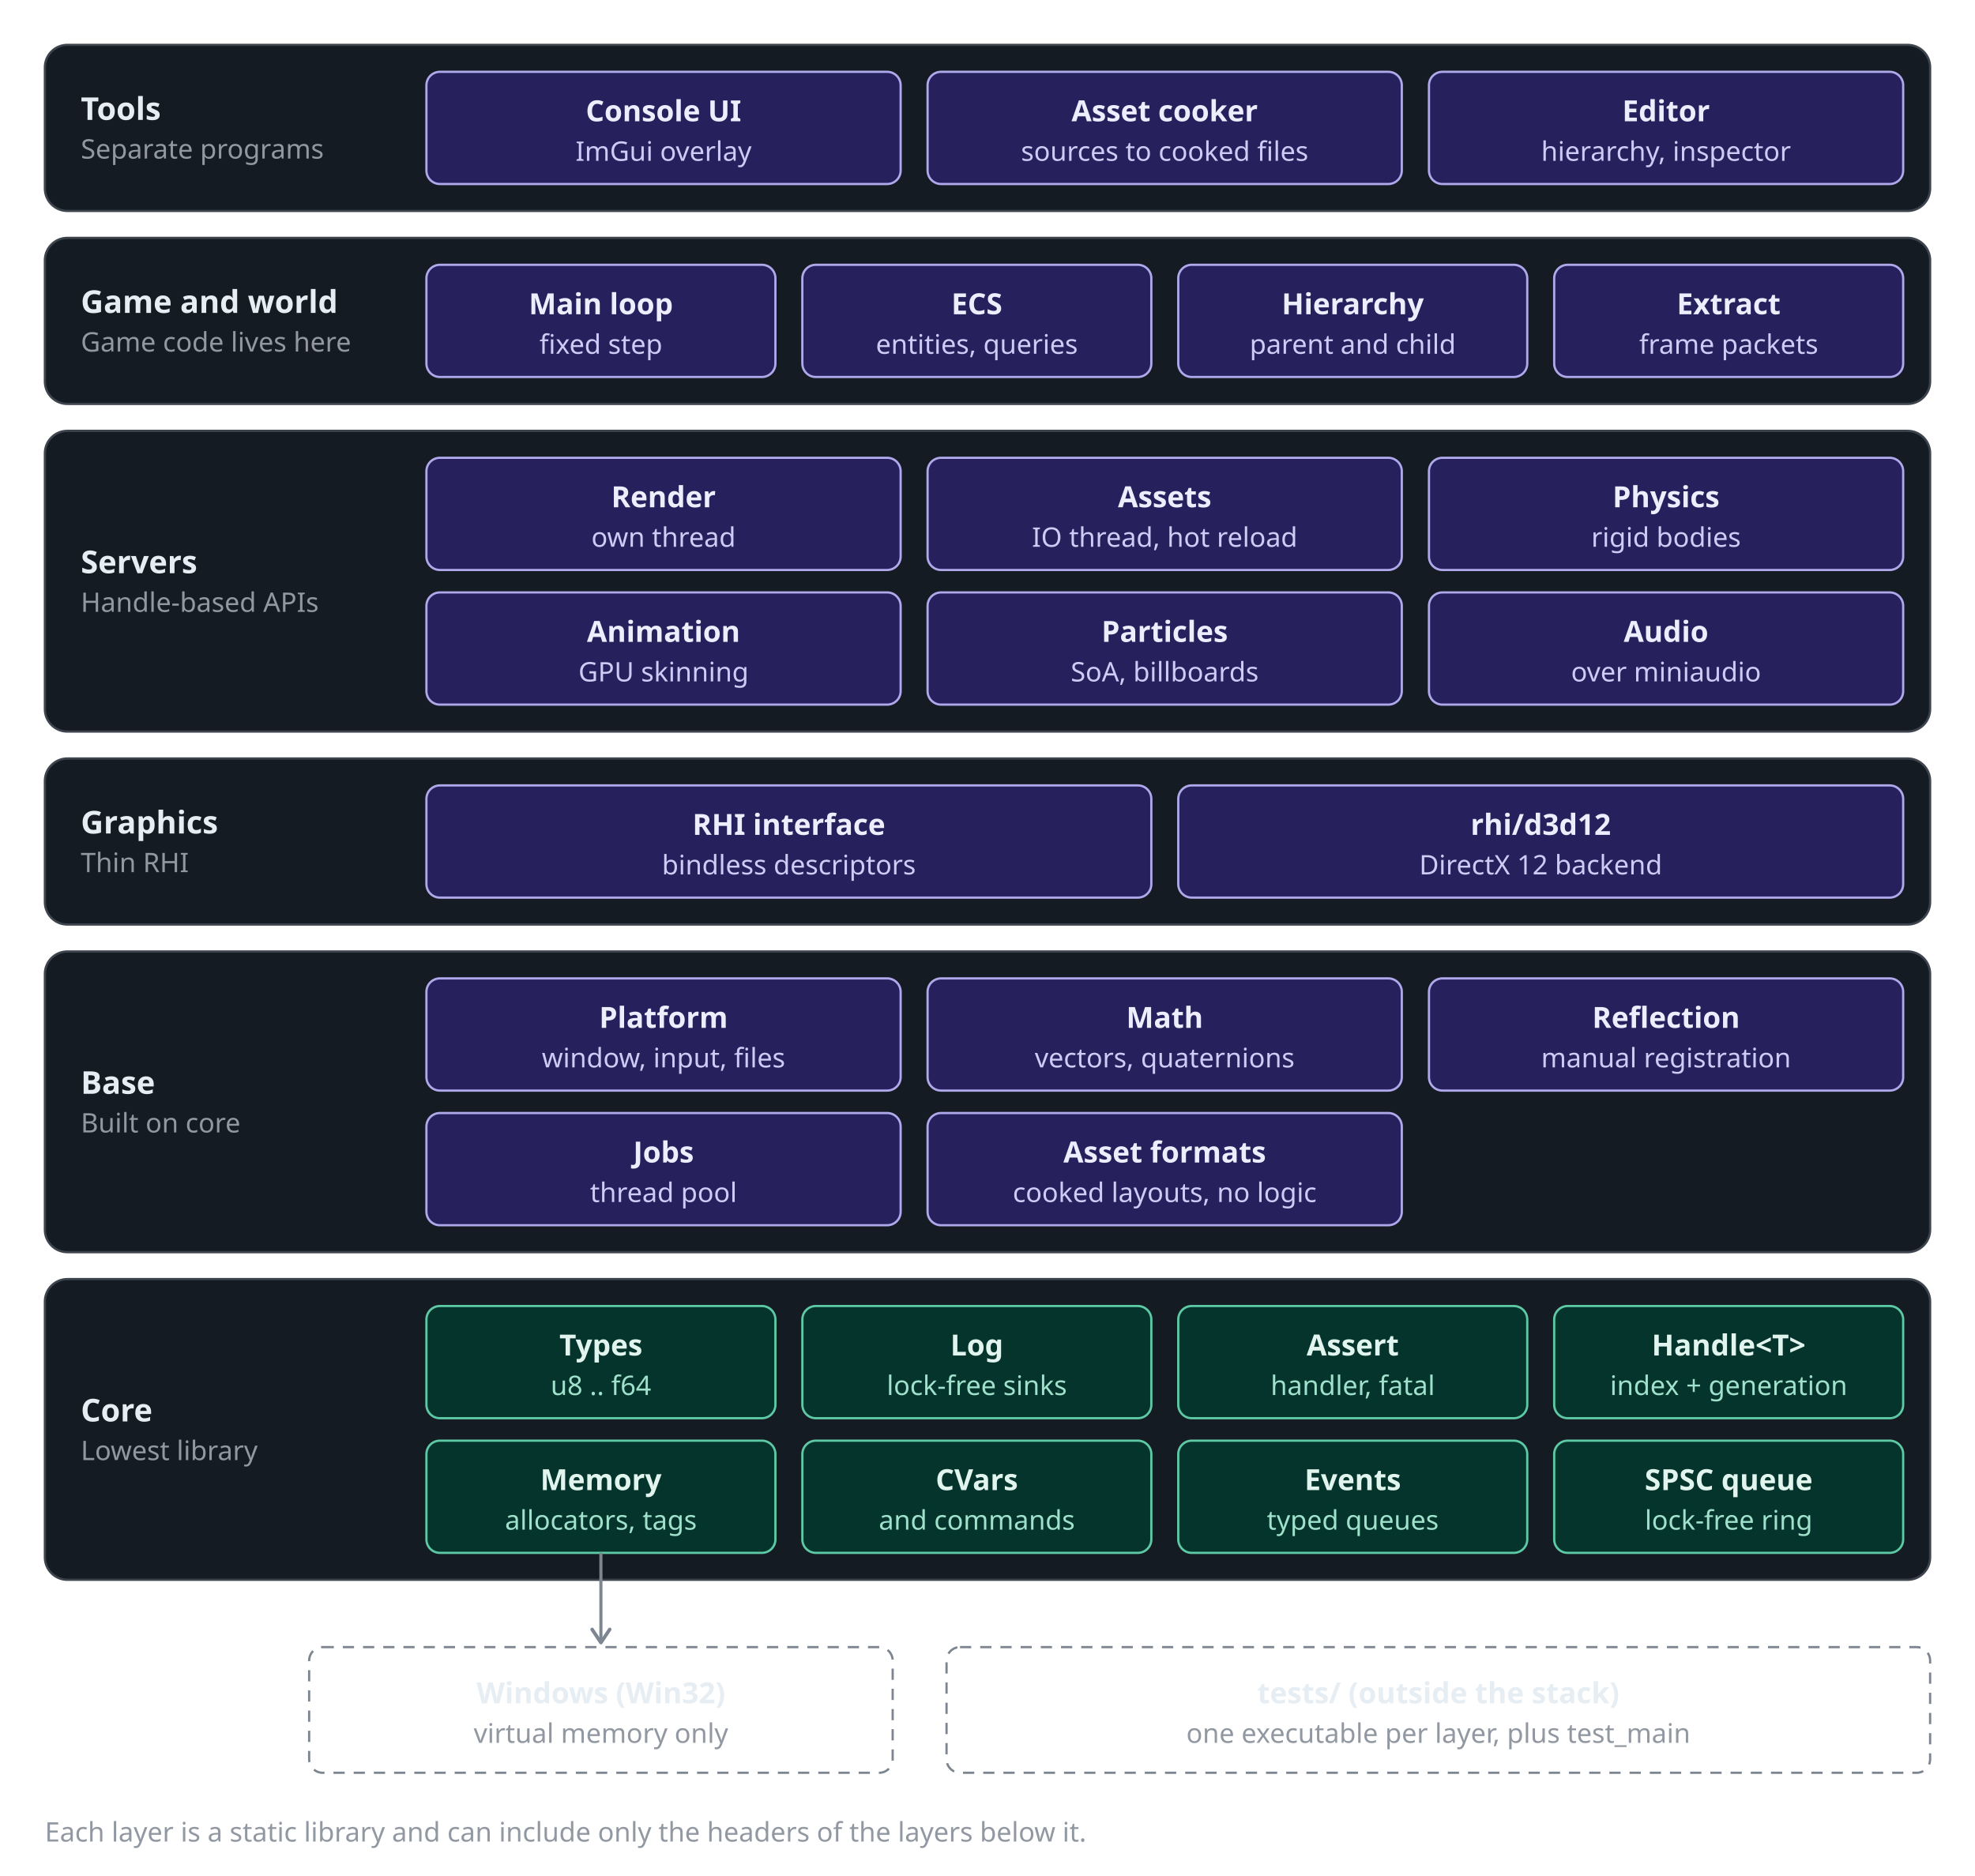
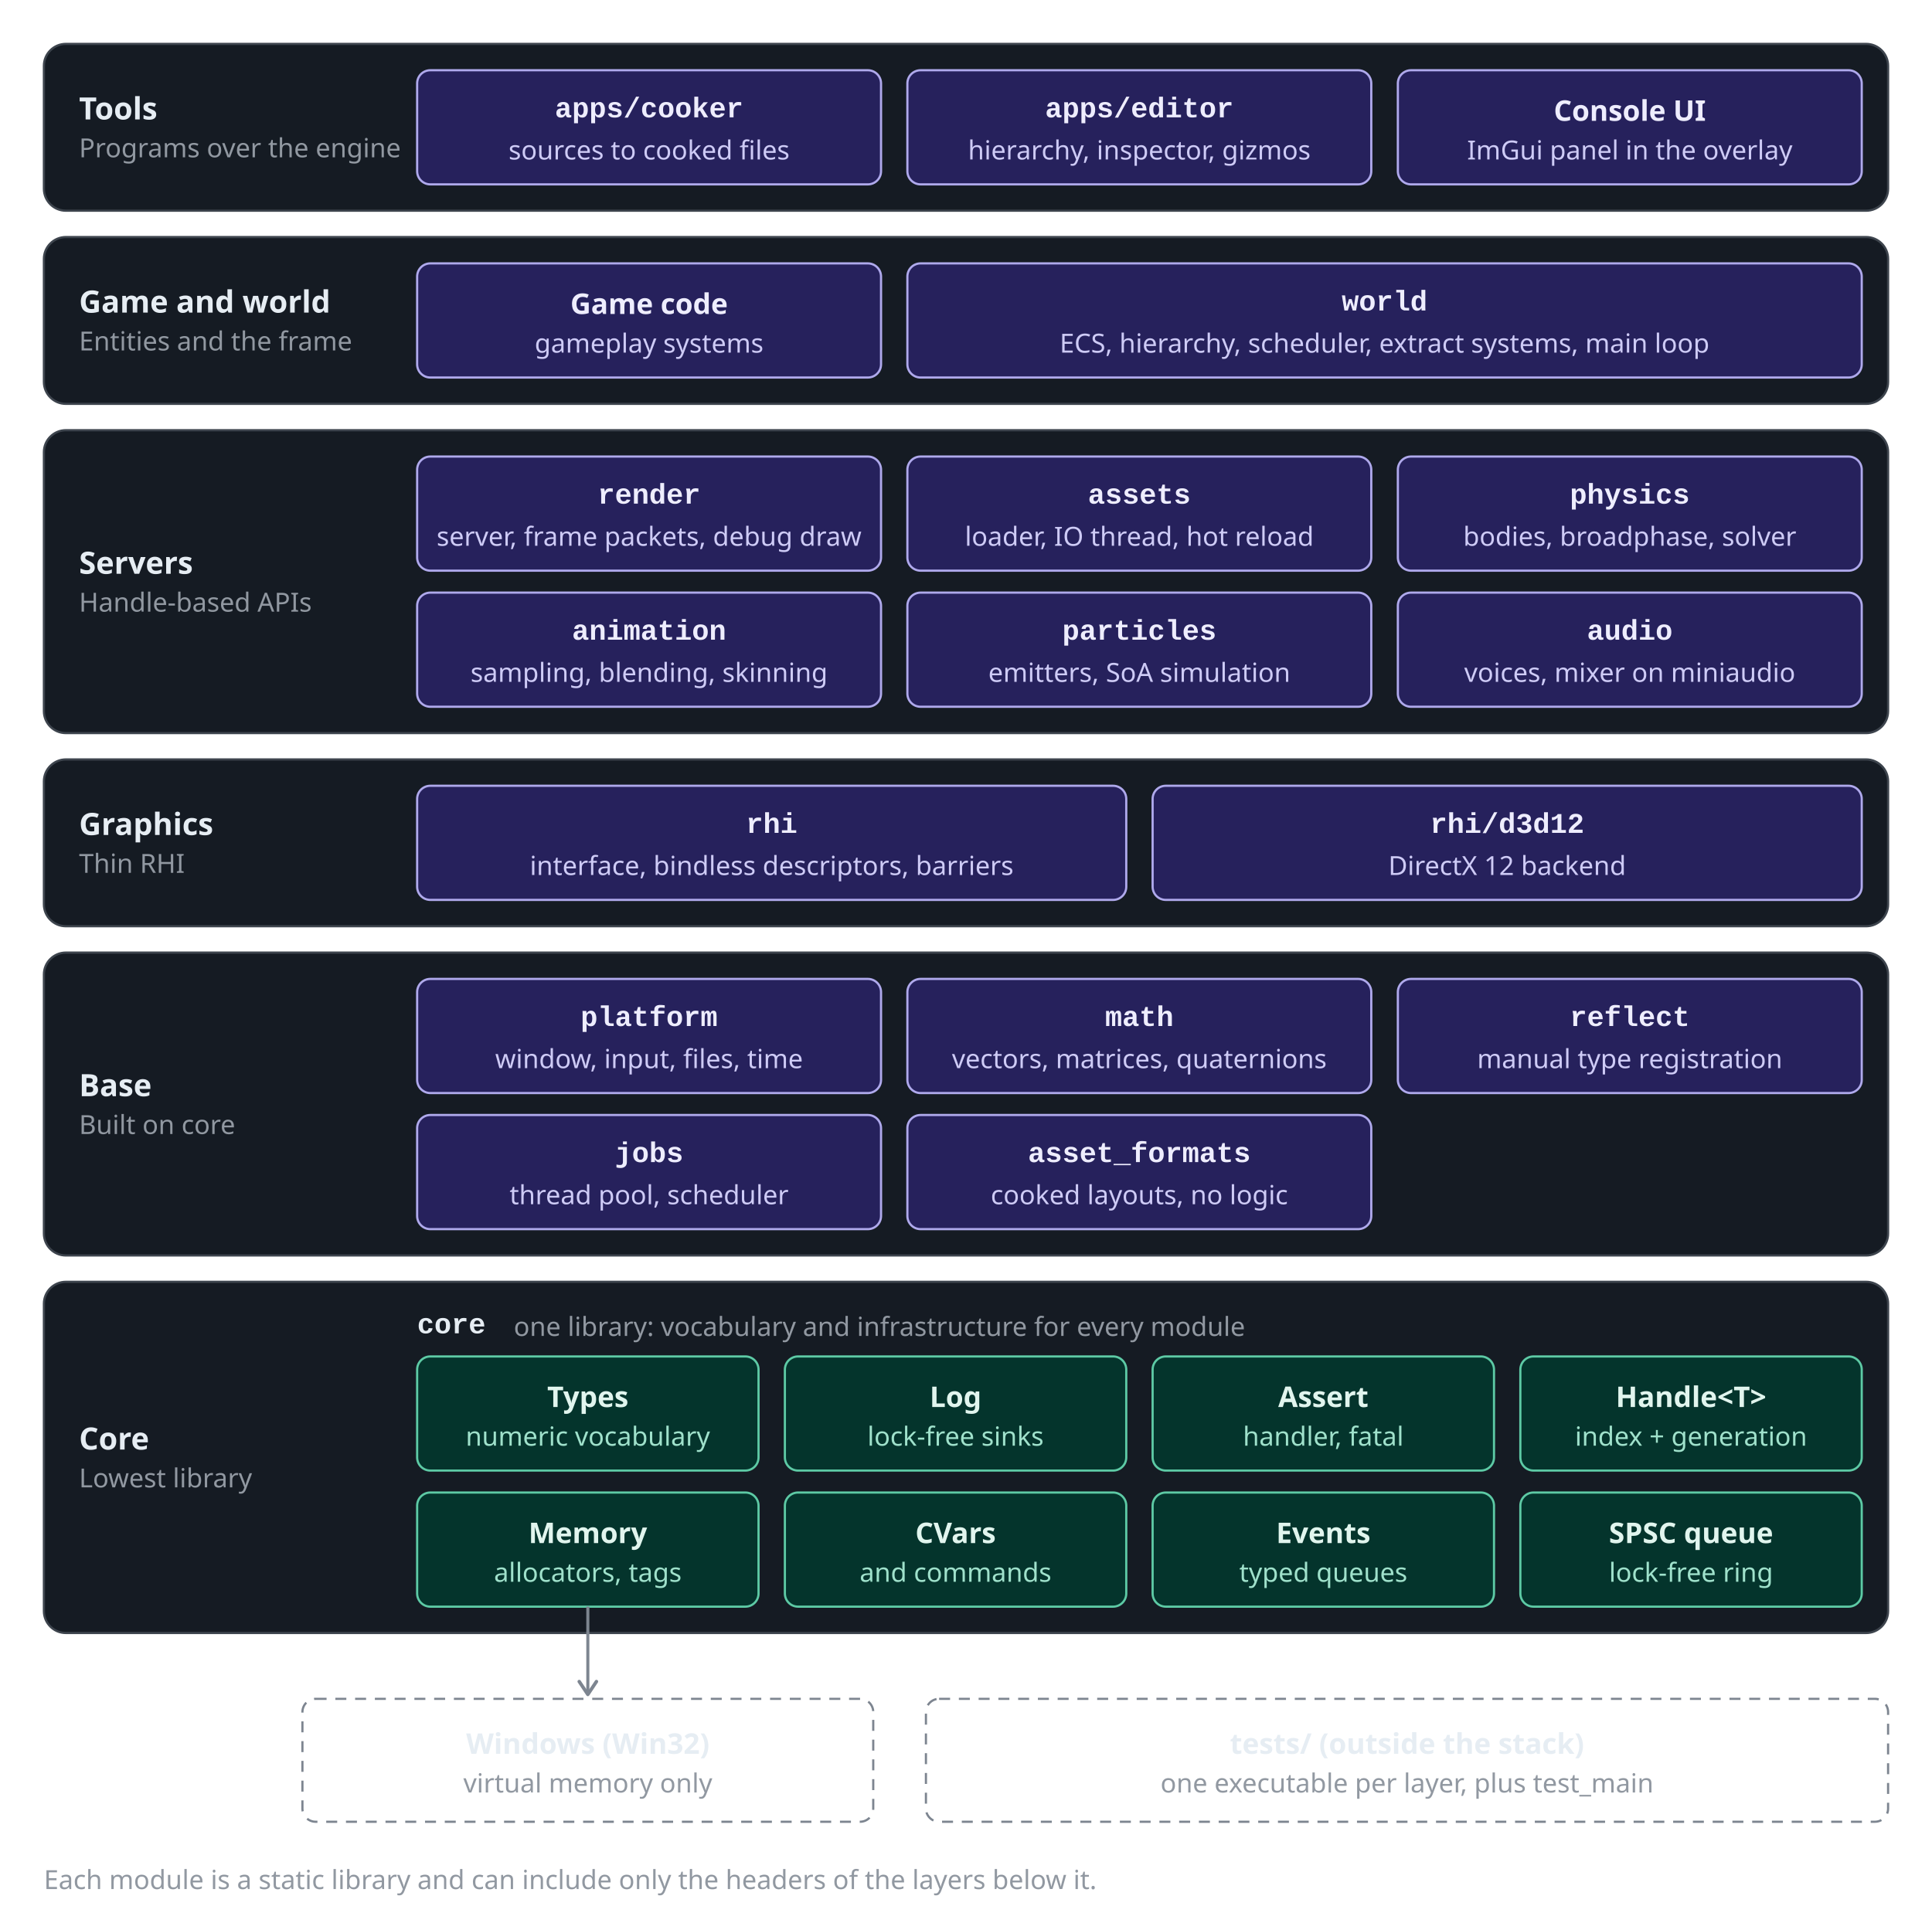
- <svg xmlns="http://www.w3.org/2000/svg" width="880" height="836" viewBox="0 0 880 836" role="img" font-family="-apple-system, BlinkMacSystemFont, 'Segoe UI', 'Noto Sans', Helvetica, Arial, sans-serif">
+ <svg xmlns="http://www.w3.org/2000/svg" width="880" height="876" viewBox="0 0 880 876" role="img" font-family="-apple-system, BlinkMacSystemFont, 'Segoe UI', 'Noto Sans', Helvetica, Arial, sans-serif">
  <defs>
    <marker id="arrow" viewBox="0 0 10 10" refX="8" refY="5" markerWidth="7" markerHeight="7" orient="auto-start-reverse">
      <path d="M2 1L8 5L2 9" fill="none" stroke="#7d8590" stroke-width="1.6" stroke-linecap="round" stroke-linejoin="round" />
    </marker>
  </defs>
-   <rect x="20" y="20" width="840" height="74" rx="10" fill="#151b23" stroke="#3d444d" stroke-width="1" />
-   <text x="36" y="48.0" font-size="14" font-weight="600" fill="#e6edf3" text-anchor="start" dominant-baseline="central">Tools</text>
-   <text x="36" y="66.0" font-size="12" font-weight="400" fill="#9198a1" text-anchor="start" dominant-baseline="central">Separate programs</text>
-   <rect x="190.0" y="32" width="211.3" height="50" rx="6" fill="#26215C" stroke="#AFA9EC" stroke-width="1" />
-   <text x="295.65" y="49.0" font-size="13" font-weight="600" fill="#EEEDFE" text-anchor="middle" dominant-baseline="central">Console UI</text>
-   <text x="295.65" y="67.0" font-size="12" font-weight="400" fill="#CECBF6" text-anchor="middle" dominant-baseline="central">ImGui overlay</text>
-   <rect x="413.3" y="32" width="211.3" height="50" rx="6" fill="#26215C" stroke="#AFA9EC" stroke-width="1" />
-   <text x="518.95" y="49.0" font-size="13" font-weight="600" fill="#EEEDFE" text-anchor="middle" dominant-baseline="central">Asset cooker</text>
-   <text x="518.95" y="67.0" font-size="12" font-weight="400" fill="#CECBF6" text-anchor="middle" dominant-baseline="central">sources to cooked files</text>
-   <rect x="636.7" y="32" width="211.3" height="50" rx="6" fill="#26215C" stroke="#AFA9EC" stroke-width="1" />
-   <text x="742.35" y="49.0" font-size="13" font-weight="600" fill="#EEEDFE" text-anchor="middle" dominant-baseline="central">Editor</text>
-   <text x="742.35" y="67.0" font-size="12" font-weight="400" fill="#CECBF6" text-anchor="middle" dominant-baseline="central">hierarchy, inspector</text>
-   <rect x="20" y="106" width="840" height="74" rx="10" fill="#151b23" stroke="#3d444d" stroke-width="1" />
-   <text x="36" y="134.0" font-size="14" font-weight="600" fill="#e6edf3" text-anchor="start" dominant-baseline="central">Game and world</text>
-   <text x="36" y="152.0" font-size="12" font-weight="400" fill="#9198a1" text-anchor="start" dominant-baseline="central">Game code lives here</text>
-   <rect x="190.0" y="118" width="155.5" height="50" rx="6" fill="#26215C" stroke="#AFA9EC" stroke-width="1" />
-   <text x="267.75" y="135.0" font-size="13" font-weight="600" fill="#EEEDFE" text-anchor="middle" dominant-baseline="central">Main loop</text>
-   <text x="267.75" y="153.0" font-size="12" font-weight="400" fill="#CECBF6" text-anchor="middle" dominant-baseline="central">fixed step</text>
-   <rect x="357.5" y="118" width="155.5" height="50" rx="6" fill="#26215C" stroke="#AFA9EC" stroke-width="1" />
-   <text x="435.25" y="135.0" font-size="13" font-weight="600" fill="#EEEDFE" text-anchor="middle" dominant-baseline="central">ECS</text>
-   <text x="435.25" y="153.0" font-size="12" font-weight="400" fill="#CECBF6" text-anchor="middle" dominant-baseline="central">entities, queries</text>
-   <rect x="525.0" y="118" width="155.5" height="50" rx="6" fill="#26215C" stroke="#AFA9EC" stroke-width="1" />
-   <text x="602.75" y="135.0" font-size="13" font-weight="600" fill="#EEEDFE" text-anchor="middle" dominant-baseline="central">Hierarchy</text>
-   <text x="602.75" y="153.0" font-size="12" font-weight="400" fill="#CECBF6" text-anchor="middle" dominant-baseline="central">parent and child</text>
-   <rect x="692.5" y="118" width="155.5" height="50" rx="6" fill="#26215C" stroke="#AFA9EC" stroke-width="1" />
-   <text x="770.25" y="135.0" font-size="13" font-weight="600" fill="#EEEDFE" text-anchor="middle" dominant-baseline="central">Extract</text>
-   <text x="770.25" y="153.0" font-size="12" font-weight="400" fill="#CECBF6" text-anchor="middle" dominant-baseline="central">frame packets</text>
-   <rect x="20" y="192" width="840" height="134" rx="10" fill="#151b23" stroke="#3d444d" stroke-width="1" />
-   <text x="36" y="250.0" font-size="14" font-weight="600" fill="#e6edf3" text-anchor="start" dominant-baseline="central">Servers</text>
-   <text x="36" y="268.0" font-size="12" font-weight="400" fill="#9198a1" text-anchor="start" dominant-baseline="central">Handle-based APIs</text>
-   <rect x="190.0" y="204" width="211.3" height="50" rx="6" fill="#26215C" stroke="#AFA9EC" stroke-width="1" />
-   <text x="295.65" y="221.0" font-size="13" font-weight="600" fill="#EEEDFE" text-anchor="middle" dominant-baseline="central">Render</text>
-   <text x="295.65" y="239.0" font-size="12" font-weight="400" fill="#CECBF6" text-anchor="middle" dominant-baseline="central">own thread</text>
-   <rect x="413.3" y="204" width="211.3" height="50" rx="6" fill="#26215C" stroke="#AFA9EC" stroke-width="1" />
-   <text x="518.95" y="221.0" font-size="13" font-weight="600" fill="#EEEDFE" text-anchor="middle" dominant-baseline="central">Assets</text>
-   <text x="518.95" y="239.0" font-size="12" font-weight="400" fill="#CECBF6" text-anchor="middle" dominant-baseline="central">IO thread, hot reload</text>
-   <rect x="636.7" y="204" width="211.3" height="50" rx="6" fill="#26215C" stroke="#AFA9EC" stroke-width="1" />
-   <text x="742.35" y="221.0" font-size="13" font-weight="600" fill="#EEEDFE" text-anchor="middle" dominant-baseline="central">Physics</text>
-   <text x="742.35" y="239.0" font-size="12" font-weight="400" fill="#CECBF6" text-anchor="middle" dominant-baseline="central">rigid bodies</text>
-   <rect x="190.0" y="264" width="211.3" height="50" rx="6" fill="#26215C" stroke="#AFA9EC" stroke-width="1" />
-   <text x="295.65" y="281.0" font-size="13" font-weight="600" fill="#EEEDFE" text-anchor="middle" dominant-baseline="central">Animation</text>
-   <text x="295.65" y="299.0" font-size="12" font-weight="400" fill="#CECBF6" text-anchor="middle" dominant-baseline="central">GPU skinning</text>
-   <rect x="413.3" y="264" width="211.3" height="50" rx="6" fill="#26215C" stroke="#AFA9EC" stroke-width="1" />
-   <text x="518.95" y="281.0" font-size="13" font-weight="600" fill="#EEEDFE" text-anchor="middle" dominant-baseline="central">Particles</text>
-   <text x="518.95" y="299.0" font-size="12" font-weight="400" fill="#CECBF6" text-anchor="middle" dominant-baseline="central">SoA, billboards</text>
-   <rect x="636.7" y="264" width="211.3" height="50" rx="6" fill="#26215C" stroke="#AFA9EC" stroke-width="1" />
-   <text x="742.35" y="281.0" font-size="13" font-weight="600" fill="#EEEDFE" text-anchor="middle" dominant-baseline="central">Audio</text>
-   <text x="742.35" y="299.0" font-size="12" font-weight="400" fill="#CECBF6" text-anchor="middle" dominant-baseline="central">over miniaudio</text>
-   <rect x="20" y="338" width="840" height="74" rx="10" fill="#151b23" stroke="#3d444d" stroke-width="1" />
-   <text x="36" y="366.0" font-size="14" font-weight="600" fill="#e6edf3" text-anchor="start" dominant-baseline="central">Graphics</text>
-   <text x="36" y="384.0" font-size="12" font-weight="400" fill="#9198a1" text-anchor="start" dominant-baseline="central">Thin RHI</text>
-   <rect x="190.0" y="350" width="323.0" height="50" rx="6" fill="#26215C" stroke="#AFA9EC" stroke-width="1" />
-   <text x="351.5" y="367.0" font-size="13" font-weight="600" fill="#EEEDFE" text-anchor="middle" dominant-baseline="central">RHI interface</text>
-   <text x="351.5" y="385.0" font-size="12" font-weight="400" fill="#CECBF6" text-anchor="middle" dominant-baseline="central">bindless descriptors</text>
-   <rect x="525.0" y="350" width="323.0" height="50" rx="6" fill="#26215C" stroke="#AFA9EC" stroke-width="1" />
-   <text x="686.5" y="367.0" font-size="13" font-weight="600" fill="#EEEDFE" text-anchor="middle" dominant-baseline="central">rhi/d3d12</text>
-   <text x="686.5" y="385.0" font-size="12" font-weight="400" fill="#CECBF6" text-anchor="middle" dominant-baseline="central">DirectX 12 backend</text>
-   <rect x="20" y="424" width="840" height="134" rx="10" fill="#151b23" stroke="#3d444d" stroke-width="1" />
-   <text x="36" y="482.0" font-size="14" font-weight="600" fill="#e6edf3" text-anchor="start" dominant-baseline="central">Base</text>
-   <text x="36" y="500.0" font-size="12" font-weight="400" fill="#9198a1" text-anchor="start" dominant-baseline="central">Built on core</text>
-   <rect x="190.0" y="436" width="211.3" height="50" rx="6" fill="#26215C" stroke="#AFA9EC" stroke-width="1" />
-   <text x="295.65" y="453.0" font-size="13" font-weight="600" fill="#EEEDFE" text-anchor="middle" dominant-baseline="central">Platform</text>
-   <text x="295.65" y="471.0" font-size="12" font-weight="400" fill="#CECBF6" text-anchor="middle" dominant-baseline="central">window, input, files</text>
-   <rect x="413.3" y="436" width="211.3" height="50" rx="6" fill="#26215C" stroke="#AFA9EC" stroke-width="1" />
-   <text x="518.95" y="453.0" font-size="13" font-weight="600" fill="#EEEDFE" text-anchor="middle" dominant-baseline="central">Math</text>
-   <text x="518.95" y="471.0" font-size="12" font-weight="400" fill="#CECBF6" text-anchor="middle" dominant-baseline="central">vectors, quaternions</text>
-   <rect x="636.7" y="436" width="211.3" height="50" rx="6" fill="#26215C" stroke="#AFA9EC" stroke-width="1" />
-   <text x="742.35" y="453.0" font-size="13" font-weight="600" fill="#EEEDFE" text-anchor="middle" dominant-baseline="central">Reflection</text>
-   <text x="742.35" y="471.0" font-size="12" font-weight="400" fill="#CECBF6" text-anchor="middle" dominant-baseline="central">manual registration</text>
-   <rect x="190.0" y="496" width="211.3" height="50" rx="6" fill="#26215C" stroke="#AFA9EC" stroke-width="1" />
-   <text x="295.65" y="513.0" font-size="13" font-weight="600" fill="#EEEDFE" text-anchor="middle" dominant-baseline="central">Jobs</text>
-   <text x="295.65" y="531.0" font-size="12" font-weight="400" fill="#CECBF6" text-anchor="middle" dominant-baseline="central">thread pool</text>
-   <rect x="413.3" y="496" width="211.3" height="50" rx="6" fill="#26215C" stroke="#AFA9EC" stroke-width="1" />
-   <text x="518.95" y="513.0" font-size="13" font-weight="600" fill="#EEEDFE" text-anchor="middle" dominant-baseline="central">Asset formats</text>
-   <text x="518.95" y="531.0" font-size="12" font-weight="400" fill="#CECBF6" text-anchor="middle" dominant-baseline="central">cooked layouts, no logic</text>
-   <rect x="20" y="570" width="840" height="134" rx="10" fill="#151b23" stroke="#3d444d" stroke-width="1" />
-   <text x="36" y="628.0" font-size="14" font-weight="600" fill="#e6edf3" text-anchor="start" dominant-baseline="central">Core</text>
-   <text x="36" y="646.0" font-size="12" font-weight="400" fill="#9198a1" text-anchor="start" dominant-baseline="central">Lowest library</text>
-   <rect x="190.0" y="582" width="155.5" height="50" rx="6" fill="#04342C" stroke="#5DCAA5" stroke-width="1" />
-   <text x="267.75" y="599.0" font-size="13" font-weight="600" fill="#E1F5EE" text-anchor="middle" dominant-baseline="central">Types</text>
-   <text x="267.75" y="617.0" font-size="12" font-weight="400" fill="#9FE1CB" text-anchor="middle" dominant-baseline="central">u8 .. f64</text>
-   <rect x="357.5" y="582" width="155.5" height="50" rx="6" fill="#04342C" stroke="#5DCAA5" stroke-width="1" />
-   <text x="435.25" y="599.0" font-size="13" font-weight="600" fill="#E1F5EE" text-anchor="middle" dominant-baseline="central">Log</text>
-   <text x="435.25" y="617.0" font-size="12" font-weight="400" fill="#9FE1CB" text-anchor="middle" dominant-baseline="central">lock-free sinks</text>
-   <rect x="525.0" y="582" width="155.5" height="50" rx="6" fill="#04342C" stroke="#5DCAA5" stroke-width="1" />
-   <text x="602.75" y="599.0" font-size="13" font-weight="600" fill="#E1F5EE" text-anchor="middle" dominant-baseline="central">Assert</text>
-   <text x="602.75" y="617.0" font-size="12" font-weight="400" fill="#9FE1CB" text-anchor="middle" dominant-baseline="central">handler, fatal</text>
-   <rect x="692.5" y="582" width="155.5" height="50" rx="6" fill="#04342C" stroke="#5DCAA5" stroke-width="1" />
-   <text x="770.25" y="599.0" font-size="13" font-weight="600" fill="#E1F5EE" text-anchor="middle" dominant-baseline="central">Handle&lt;T&gt;</text>
-   <text x="770.25" y="617.0" font-size="12" font-weight="400" fill="#9FE1CB" text-anchor="middle" dominant-baseline="central">index + generation</text>
-   <rect x="190.0" y="642" width="155.5" height="50" rx="6" fill="#04342C" stroke="#5DCAA5" stroke-width="1" />
-   <text x="267.75" y="659.0" font-size="13" font-weight="600" fill="#E1F5EE" text-anchor="middle" dominant-baseline="central">Memory</text>
-   <text x="267.75" y="677.0" font-size="12" font-weight="400" fill="#9FE1CB" text-anchor="middle" dominant-baseline="central">allocators, tags</text>
-   <rect x="357.5" y="642" width="155.5" height="50" rx="6" fill="#04342C" stroke="#5DCAA5" stroke-width="1" />
-   <text x="435.25" y="659.0" font-size="13" font-weight="600" fill="#E1F5EE" text-anchor="middle" dominant-baseline="central">CVars</text>
-   <text x="435.25" y="677.0" font-size="12" font-weight="400" fill="#9FE1CB" text-anchor="middle" dominant-baseline="central">and commands</text>
-   <rect x="525.0" y="642" width="155.5" height="50" rx="6" fill="#04342C" stroke="#5DCAA5" stroke-width="1" />
-   <text x="602.75" y="659.0" font-size="13" font-weight="600" fill="#E1F5EE" text-anchor="middle" dominant-baseline="central">Events</text>
-   <text x="602.75" y="677.0" font-size="12" font-weight="400" fill="#9FE1CB" text-anchor="middle" dominant-baseline="central">typed queues</text>
-   <rect x="692.5" y="642" width="155.5" height="50" rx="6" fill="#04342C" stroke="#5DCAA5" stroke-width="1" />
-   <text x="770.25" y="659.0" font-size="13" font-weight="600" fill="#E1F5EE" text-anchor="middle" dominant-baseline="central">SPSC queue</text>
-   <text x="770.25" y="677.0" font-size="12" font-weight="400" fill="#9FE1CB" text-anchor="middle" dominant-baseline="central">lock-free ring</text>
-   <path d="M267.75 692 L267.75 732" fill="none" stroke="#7d8590" stroke-width="1.4" marker-end="url(#arrow)" />
-   <rect x="137.75" y="734" width="260" height="56" rx="6" fill="none" stroke="#7d8590" stroke-width="1" stroke-dasharray="5 4" />
-   <text x="267.75" y="754.0" font-size="13" font-weight="600" fill="#e6edf3" text-anchor="middle" dominant-baseline="central">Windows (Win32)</text>
-   <text x="267.75" y="772.0" font-size="12" font-weight="400" fill="#9198a1" text-anchor="middle" dominant-baseline="central">virtual memory only</text>
-   <rect x="421.75" y="734" width="438.25" height="56" rx="6" fill="none" stroke="#7d8590" stroke-width="1" stroke-dasharray="5 4" />
-   <text x="640.875" y="754.0" font-size="13" font-weight="600" fill="#e6edf3" text-anchor="middle" dominant-baseline="central">tests/  (outside the stack)</text>
-   <text x="640.875" y="772.0" font-size="12" font-weight="400" fill="#9198a1" text-anchor="middle" dominant-baseline="central">one executable per layer, plus test_main</text>
-   <text x="20" y="816" font-size="12" font-weight="400" fill="#9198a1" text-anchor="start" dominant-baseline="central">Each layer is a static library and can include only the headers of the layers below it.</text>
+   <rect x="20" y="20" width="840" height="76" rx="10" fill="#151b23" stroke="#3d444d" stroke-width="1" />
+   <text x="36" y="49.0" font-size="14" font-weight="600" fill="#e6edf3" text-anchor="start" dominant-baseline="central">Tools</text>
+   <text x="36" y="67.0" font-size="12" font-weight="400" fill="#9198a1" text-anchor="start" dominant-baseline="central">Programs over the engine</text>
+   <rect x="190" y="32" width="211.3" height="52" rx="6" fill="#26215C" stroke="#AFA9EC" stroke-width="1" />
+   <text x="295.65" y="50.0" font-size="13" font-weight="600" fill="#EEEDFE" font-family="ui-monospace, SFMono-Regular, 'SF Mono', Menlo, Consolas, 'Liberation Mono', monospace" text-anchor="middle" dominant-baseline="central">apps/cooker</text>
+   <text x="295.65" y="68.0" font-size="12" font-weight="400" fill="#CECBF6" text-anchor="middle" dominant-baseline="central">sources to cooked files</text>
+   <rect x="413.3" y="32" width="211.3" height="52" rx="6" fill="#26215C" stroke="#AFA9EC" stroke-width="1" />
+   <text x="518.95" y="50.0" font-size="13" font-weight="600" fill="#EEEDFE" font-family="ui-monospace, SFMono-Regular, 'SF Mono', Menlo, Consolas, 'Liberation Mono', monospace" text-anchor="middle" dominant-baseline="central">apps/editor</text>
+   <text x="518.95" y="68.0" font-size="12" font-weight="400" fill="#CECBF6" text-anchor="middle" dominant-baseline="central">hierarchy, inspector, gizmos</text>
+   <rect x="636.7" y="32" width="211.3" height="52" rx="6" fill="#26215C" stroke="#AFA9EC" stroke-width="1" />
+   <text x="742.35" y="50.0" font-size="13" font-weight="600" fill="#EEEDFE" text-anchor="middle" dominant-baseline="central">Console UI</text>
+   <text x="742.35" y="68.0" font-size="12" font-weight="400" fill="#CECBF6" text-anchor="middle" dominant-baseline="central">ImGui panel in the overlay</text>
+   <rect x="20" y="108" width="840" height="76" rx="10" fill="#151b23" stroke="#3d444d" stroke-width="1" />
+   <text x="36" y="137.0" font-size="14" font-weight="600" fill="#e6edf3" text-anchor="start" dominant-baseline="central">Game and world</text>
+   <text x="36" y="155.0" font-size="12" font-weight="400" fill="#9198a1" text-anchor="start" dominant-baseline="central">Entities and the frame</text>
+   <rect x="190" y="120" width="211.3" height="52" rx="6" fill="#26215C" stroke="#AFA9EC" stroke-width="1" />
+   <text x="295.65" y="138.0" font-size="13" font-weight="600" fill="#EEEDFE" text-anchor="middle" dominant-baseline="central">Game code</text>
+   <text x="295.65" y="156.0" font-size="12" font-weight="400" fill="#CECBF6" text-anchor="middle" dominant-baseline="central">gameplay systems</text>
+   <rect x="413.3" y="120" width="434.7" height="52" rx="6" fill="#26215C" stroke="#AFA9EC" stroke-width="1" />
+   <text x="630.65" y="138.0" font-size="13" font-weight="600" fill="#EEEDFE" font-family="ui-monospace, SFMono-Regular, 'SF Mono', Menlo, Consolas, 'Liberation Mono', monospace" text-anchor="middle" dominant-baseline="central">world</text>
+   <text x="630.65" y="156.0" font-size="12" font-weight="400" fill="#CECBF6" text-anchor="middle" dominant-baseline="central">ECS, hierarchy, scheduler, extract systems, main loop</text>
+   <rect x="20" y="196" width="840" height="138" rx="10" fill="#151b23" stroke="#3d444d" stroke-width="1" />
+   <text x="36" y="256.0" font-size="14" font-weight="600" fill="#e6edf3" text-anchor="start" dominant-baseline="central">Servers</text>
+   <text x="36" y="274.0" font-size="12" font-weight="400" fill="#9198a1" text-anchor="start" dominant-baseline="central">Handle-based APIs</text>
+   <rect x="190" y="208" width="211.3" height="52" rx="6" fill="#26215C" stroke="#AFA9EC" stroke-width="1" />
+   <text x="295.65" y="226.0" font-size="13" font-weight="600" fill="#EEEDFE" font-family="ui-monospace, SFMono-Regular, 'SF Mono', Menlo, Consolas, 'Liberation Mono', monospace" text-anchor="middle" dominant-baseline="central">render</text>
+   <text x="295.65" y="244.0" font-size="12" font-weight="400" fill="#CECBF6" text-anchor="middle" dominant-baseline="central">server, frame packets, debug draw</text>
+   <rect x="413.3" y="208" width="211.3" height="52" rx="6" fill="#26215C" stroke="#AFA9EC" stroke-width="1" />
+   <text x="518.95" y="226.0" font-size="13" font-weight="600" fill="#EEEDFE" font-family="ui-monospace, SFMono-Regular, 'SF Mono', Menlo, Consolas, 'Liberation Mono', monospace" text-anchor="middle" dominant-baseline="central">assets</text>
+   <text x="518.95" y="244.0" font-size="12" font-weight="400" fill="#CECBF6" text-anchor="middle" dominant-baseline="central">loader, IO thread, hot reload</text>
+   <rect x="636.7" y="208" width="211.3" height="52" rx="6" fill="#26215C" stroke="#AFA9EC" stroke-width="1" />
+   <text x="742.35" y="226.0" font-size="13" font-weight="600" fill="#EEEDFE" font-family="ui-monospace, SFMono-Regular, 'SF Mono', Menlo, Consolas, 'Liberation Mono', monospace" text-anchor="middle" dominant-baseline="central">physics</text>
+   <text x="742.35" y="244.0" font-size="12" font-weight="400" fill="#CECBF6" text-anchor="middle" dominant-baseline="central">bodies, broadphase, solver</text>
+   <rect x="190" y="270" width="211.3" height="52" rx="6" fill="#26215C" stroke="#AFA9EC" stroke-width="1" />
+   <text x="295.65" y="288.0" font-size="13" font-weight="600" fill="#EEEDFE" font-family="ui-monospace, SFMono-Regular, 'SF Mono', Menlo, Consolas, 'Liberation Mono', monospace" text-anchor="middle" dominant-baseline="central">animation</text>
+   <text x="295.65" y="306.0" font-size="12" font-weight="400" fill="#CECBF6" text-anchor="middle" dominant-baseline="central">sampling, blending, skinning</text>
+   <rect x="413.3" y="270" width="211.3" height="52" rx="6" fill="#26215C" stroke="#AFA9EC" stroke-width="1" />
+   <text x="518.95" y="288.0" font-size="13" font-weight="600" fill="#EEEDFE" font-family="ui-monospace, SFMono-Regular, 'SF Mono', Menlo, Consolas, 'Liberation Mono', monospace" text-anchor="middle" dominant-baseline="central">particles</text>
+   <text x="518.95" y="306.0" font-size="12" font-weight="400" fill="#CECBF6" text-anchor="middle" dominant-baseline="central">emitters, SoA simulation</text>
+   <rect x="636.7" y="270" width="211.3" height="52" rx="6" fill="#26215C" stroke="#AFA9EC" stroke-width="1" />
+   <text x="742.35" y="288.0" font-size="13" font-weight="600" fill="#EEEDFE" font-family="ui-monospace, SFMono-Regular, 'SF Mono', Menlo, Consolas, 'Liberation Mono', monospace" text-anchor="middle" dominant-baseline="central">audio</text>
+   <text x="742.35" y="306.0" font-size="12" font-weight="400" fill="#CECBF6" text-anchor="middle" dominant-baseline="central">voices, mixer on miniaudio</text>
+   <rect x="20" y="346" width="840" height="76" rx="10" fill="#151b23" stroke="#3d444d" stroke-width="1" />
+   <text x="36" y="375.0" font-size="14" font-weight="600" fill="#e6edf3" text-anchor="start" dominant-baseline="central">Graphics</text>
+   <text x="36" y="393.0" font-size="12" font-weight="400" fill="#9198a1" text-anchor="start" dominant-baseline="central">Thin RHI</text>
+   <rect x="190" y="358" width="323.0" height="52" rx="6" fill="#26215C" stroke="#AFA9EC" stroke-width="1" />
+   <text x="351.5" y="376.0" font-size="13" font-weight="600" fill="#EEEDFE" font-family="ui-monospace, SFMono-Regular, 'SF Mono', Menlo, Consolas, 'Liberation Mono', monospace" text-anchor="middle" dominant-baseline="central">rhi</text>
+   <text x="351.5" y="394.0" font-size="12" font-weight="400" fill="#CECBF6" text-anchor="middle" dominant-baseline="central">interface, bindless descriptors, barriers</text>
+   <rect x="525.0" y="358" width="323.0" height="52" rx="6" fill="#26215C" stroke="#AFA9EC" stroke-width="1" />
+   <text x="686.5" y="376.0" font-size="13" font-weight="600" fill="#EEEDFE" font-family="ui-monospace, SFMono-Regular, 'SF Mono', Menlo, Consolas, 'Liberation Mono', monospace" text-anchor="middle" dominant-baseline="central">rhi/d3d12</text>
+   <text x="686.5" y="394.0" font-size="12" font-weight="400" fill="#CECBF6" text-anchor="middle" dominant-baseline="central">DirectX 12 backend</text>
+   <rect x="20" y="434" width="840" height="138" rx="10" fill="#151b23" stroke="#3d444d" stroke-width="1" />
+   <text x="36" y="494.0" font-size="14" font-weight="600" fill="#e6edf3" text-anchor="start" dominant-baseline="central">Base</text>
+   <text x="36" y="512.0" font-size="12" font-weight="400" fill="#9198a1" text-anchor="start" dominant-baseline="central">Built on core</text>
+   <rect x="190" y="446" width="211.3" height="52" rx="6" fill="#26215C" stroke="#AFA9EC" stroke-width="1" />
+   <text x="295.65" y="464.0" font-size="13" font-weight="600" fill="#EEEDFE" font-family="ui-monospace, SFMono-Regular, 'SF Mono', Menlo, Consolas, 'Liberation Mono', monospace" text-anchor="middle" dominant-baseline="central">platform</text>
+   <text x="295.65" y="482.0" font-size="12" font-weight="400" fill="#CECBF6" text-anchor="middle" dominant-baseline="central">window, input, files, time</text>
+   <rect x="413.3" y="446" width="211.3" height="52" rx="6" fill="#26215C" stroke="#AFA9EC" stroke-width="1" />
+   <text x="518.95" y="464.0" font-size="13" font-weight="600" fill="#EEEDFE" font-family="ui-monospace, SFMono-Regular, 'SF Mono', Menlo, Consolas, 'Liberation Mono', monospace" text-anchor="middle" dominant-baseline="central">math</text>
+   <text x="518.95" y="482.0" font-size="12" font-weight="400" fill="#CECBF6" text-anchor="middle" dominant-baseline="central">vectors, matrices, quaternions</text>
+   <rect x="636.7" y="446" width="211.3" height="52" rx="6" fill="#26215C" stroke="#AFA9EC" stroke-width="1" />
+   <text x="742.35" y="464.0" font-size="13" font-weight="600" fill="#EEEDFE" font-family="ui-monospace, SFMono-Regular, 'SF Mono', Menlo, Consolas, 'Liberation Mono', monospace" text-anchor="middle" dominant-baseline="central">reflect</text>
+   <text x="742.35" y="482.0" font-size="12" font-weight="400" fill="#CECBF6" text-anchor="middle" dominant-baseline="central">manual type registration</text>
+   <rect x="190" y="508" width="211.3" height="52" rx="6" fill="#26215C" stroke="#AFA9EC" stroke-width="1" />
+   <text x="295.65" y="526.0" font-size="13" font-weight="600" fill="#EEEDFE" font-family="ui-monospace, SFMono-Regular, 'SF Mono', Menlo, Consolas, 'Liberation Mono', monospace" text-anchor="middle" dominant-baseline="central">jobs</text>
+   <text x="295.65" y="544.0" font-size="12" font-weight="400" fill="#CECBF6" text-anchor="middle" dominant-baseline="central">thread pool, scheduler</text>
+   <rect x="413.3" y="508" width="211.3" height="52" rx="6" fill="#26215C" stroke="#AFA9EC" stroke-width="1" />
+   <text x="518.95" y="526.0" font-size="13" font-weight="600" fill="#EEEDFE" font-family="ui-monospace, SFMono-Regular, 'SF Mono', Menlo, Consolas, 'Liberation Mono', monospace" text-anchor="middle" dominant-baseline="central">asset_formats</text>
+   <text x="518.95" y="544.0" font-size="12" font-weight="400" fill="#CECBF6" text-anchor="middle" dominant-baseline="central">cooked layouts, no logic</text>
+   <rect x="20" y="584" width="840" height="160" rx="10" fill="#151b23" stroke="#3d444d" stroke-width="1" />
+   <text x="36" y="655.0" font-size="14" font-weight="600" fill="#e6edf3" text-anchor="start" dominant-baseline="central">Core</text>
+   <text x="36" y="673.0" font-size="12" font-weight="400" fill="#9198a1" text-anchor="start" dominant-baseline="central">Lowest library</text>
+   <text x="190" y="604" font-size="13" font-weight="600" fill="#e6edf3" font-family="ui-monospace, SFMono-Regular, 'SF Mono', Menlo, Consolas, 'Liberation Mono', monospace" text-anchor="start" dominant-baseline="central">core</text>
+   <text x="234" y="604" font-size="12" font-weight="400" fill="#9198a1" text-anchor="start" dominant-baseline="central">one library: vocabulary and infrastructure for every module</text>
+   <rect x="190.0" y="618" width="155.5" height="52" rx="6" fill="#04342C" stroke="#5DCAA5" stroke-width="1" />
+   <text x="267.75" y="636.0" font-size="13" font-weight="600" fill="#E1F5EE" text-anchor="middle" dominant-baseline="central">Types</text>
+   <text x="267.75" y="654.0" font-size="12" font-weight="400" fill="#9FE1CB" text-anchor="middle" dominant-baseline="central">numeric vocabulary</text>
+   <rect x="357.5" y="618" width="155.5" height="52" rx="6" fill="#04342C" stroke="#5DCAA5" stroke-width="1" />
+   <text x="435.25" y="636.0" font-size="13" font-weight="600" fill="#E1F5EE" text-anchor="middle" dominant-baseline="central">Log</text>
+   <text x="435.25" y="654.0" font-size="12" font-weight="400" fill="#9FE1CB" text-anchor="middle" dominant-baseline="central">lock-free sinks</text>
+   <rect x="525.0" y="618" width="155.5" height="52" rx="6" fill="#04342C" stroke="#5DCAA5" stroke-width="1" />
+   <text x="602.75" y="636.0" font-size="13" font-weight="600" fill="#E1F5EE" text-anchor="middle" dominant-baseline="central">Assert</text>
+   <text x="602.75" y="654.0" font-size="12" font-weight="400" fill="#9FE1CB" text-anchor="middle" dominant-baseline="central">handler, fatal</text>
+   <rect x="692.5" y="618" width="155.5" height="52" rx="6" fill="#04342C" stroke="#5DCAA5" stroke-width="1" />
+   <text x="770.25" y="636.0" font-size="13" font-weight="600" fill="#E1F5EE" text-anchor="middle" dominant-baseline="central">Handle&lt;T&gt;</text>
+   <text x="770.25" y="654.0" font-size="12" font-weight="400" fill="#9FE1CB" text-anchor="middle" dominant-baseline="central">index + generation</text>
+   <rect x="190.0" y="680" width="155.5" height="52" rx="6" fill="#04342C" stroke="#5DCAA5" stroke-width="1" />
+   <text x="267.75" y="698.0" font-size="13" font-weight="600" fill="#E1F5EE" text-anchor="middle" dominant-baseline="central">Memory</text>
+   <text x="267.75" y="716.0" font-size="12" font-weight="400" fill="#9FE1CB" text-anchor="middle" dominant-baseline="central">allocators, tags</text>
+   <rect x="357.5" y="680" width="155.5" height="52" rx="6" fill="#04342C" stroke="#5DCAA5" stroke-width="1" />
+   <text x="435.25" y="698.0" font-size="13" font-weight="600" fill="#E1F5EE" text-anchor="middle" dominant-baseline="central">CVars</text>
+   <text x="435.25" y="716.0" font-size="12" font-weight="400" fill="#9FE1CB" text-anchor="middle" dominant-baseline="central">and commands</text>
+   <rect x="525.0" y="680" width="155.5" height="52" rx="6" fill="#04342C" stroke="#5DCAA5" stroke-width="1" />
+   <text x="602.75" y="698.0" font-size="13" font-weight="600" fill="#E1F5EE" text-anchor="middle" dominant-baseline="central">Events</text>
+   <text x="602.75" y="716.0" font-size="12" font-weight="400" fill="#9FE1CB" text-anchor="middle" dominant-baseline="central">typed queues</text>
+   <rect x="692.5" y="680" width="155.5" height="52" rx="6" fill="#04342C" stroke="#5DCAA5" stroke-width="1" />
+   <text x="770.25" y="698.0" font-size="13" font-weight="600" fill="#E1F5EE" text-anchor="middle" dominant-baseline="central">SPSC queue</text>
+   <text x="770.25" y="716.0" font-size="12" font-weight="400" fill="#9FE1CB" text-anchor="middle" dominant-baseline="central">lock-free ring</text>
+   <path d="M267.75 732 L267.75 772" fill="none" stroke="#7d8590" stroke-width="1.4" marker-end="url(#arrow)" />
+   <rect x="137.75" y="774" width="260" height="56" rx="6" fill="none" stroke="#7d8590" stroke-width="1" stroke-dasharray="5 4" />
+   <text x="267.75" y="794.0" font-size="13" font-weight="600" fill="#e6edf3" text-anchor="middle" dominant-baseline="central">Windows (Win32)</text>
+   <text x="267.75" y="812.0" font-size="12" font-weight="400" fill="#9198a1" text-anchor="middle" dominant-baseline="central">virtual memory only</text>
+   <rect x="421.75" y="774" width="438.25" height="56" rx="6" fill="none" stroke="#7d8590" stroke-width="1" stroke-dasharray="5 4" />
+   <text x="640.875" y="794.0" font-size="13" font-weight="600" fill="#e6edf3" text-anchor="middle" dominant-baseline="central">tests/  (outside the stack)</text>
+   <text x="640.875" y="812.0" font-size="12" font-weight="400" fill="#9198a1" text-anchor="middle" dominant-baseline="central">one executable per layer, plus test_main</text>
+   <text x="20" y="856" font-size="12" font-weight="400" fill="#9198a1" text-anchor="start" dominant-baseline="central">Each module is a static library and can include only the headers of the layers below it.</text>
</svg>
